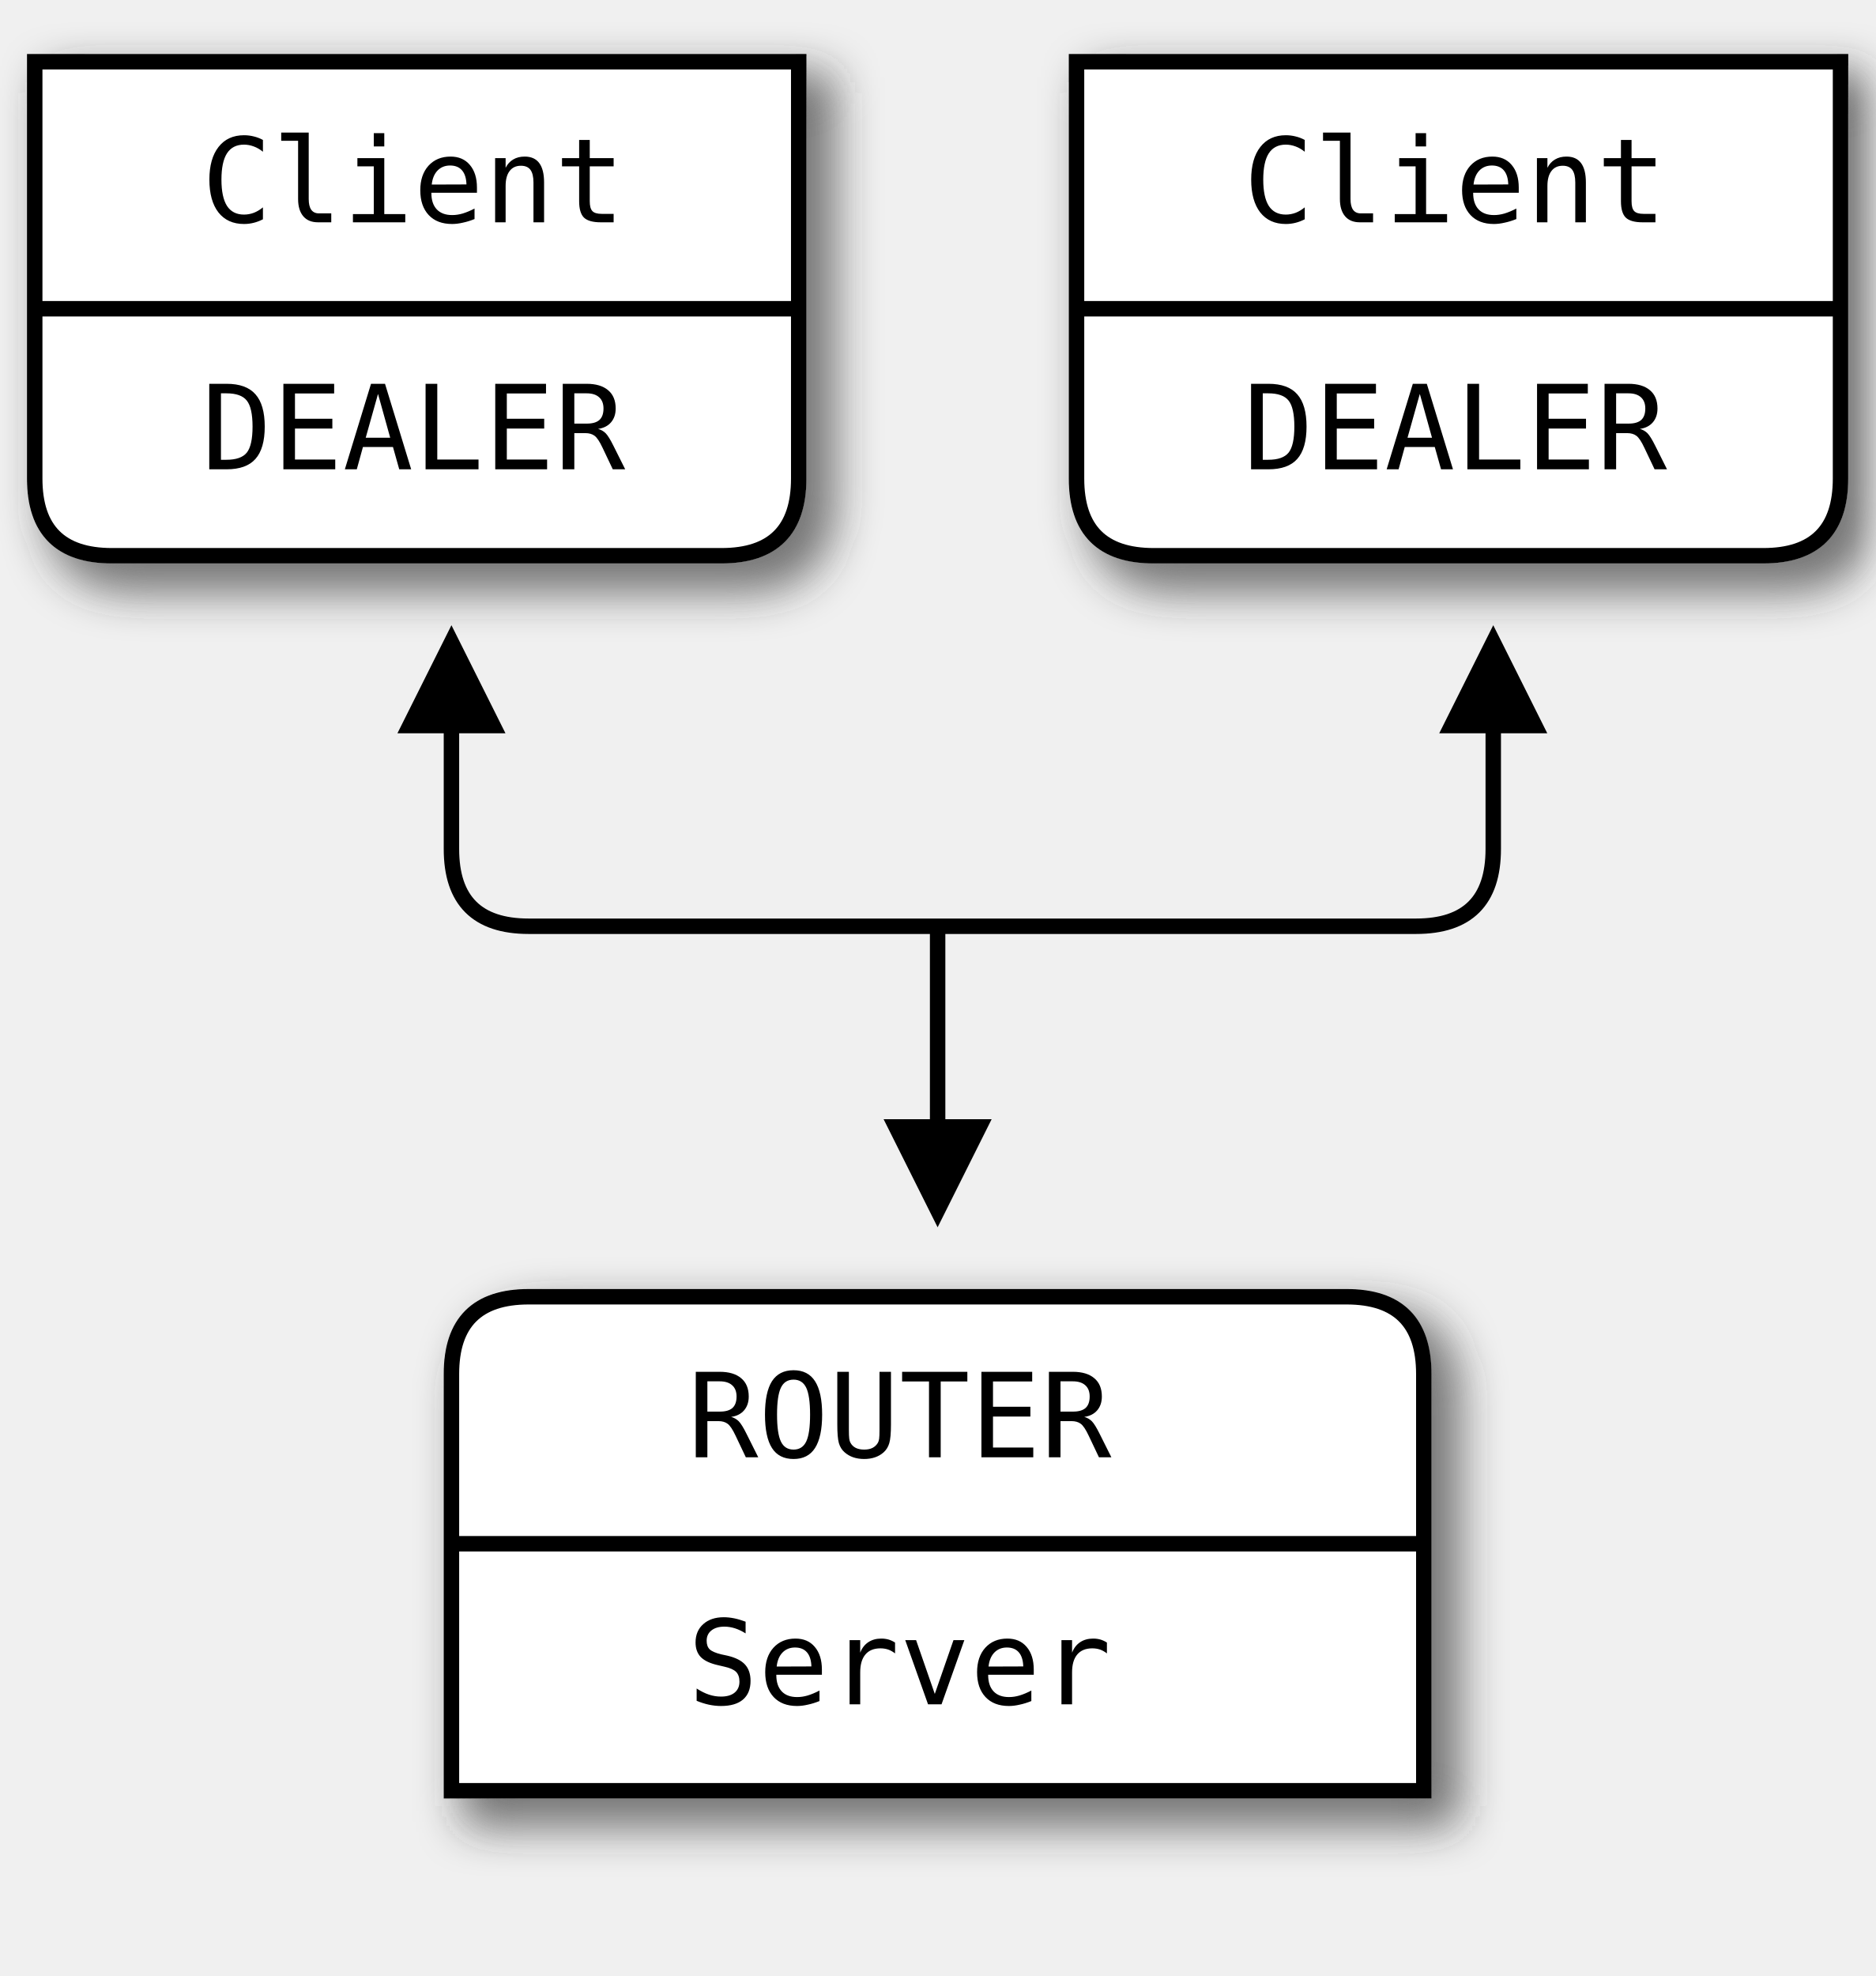
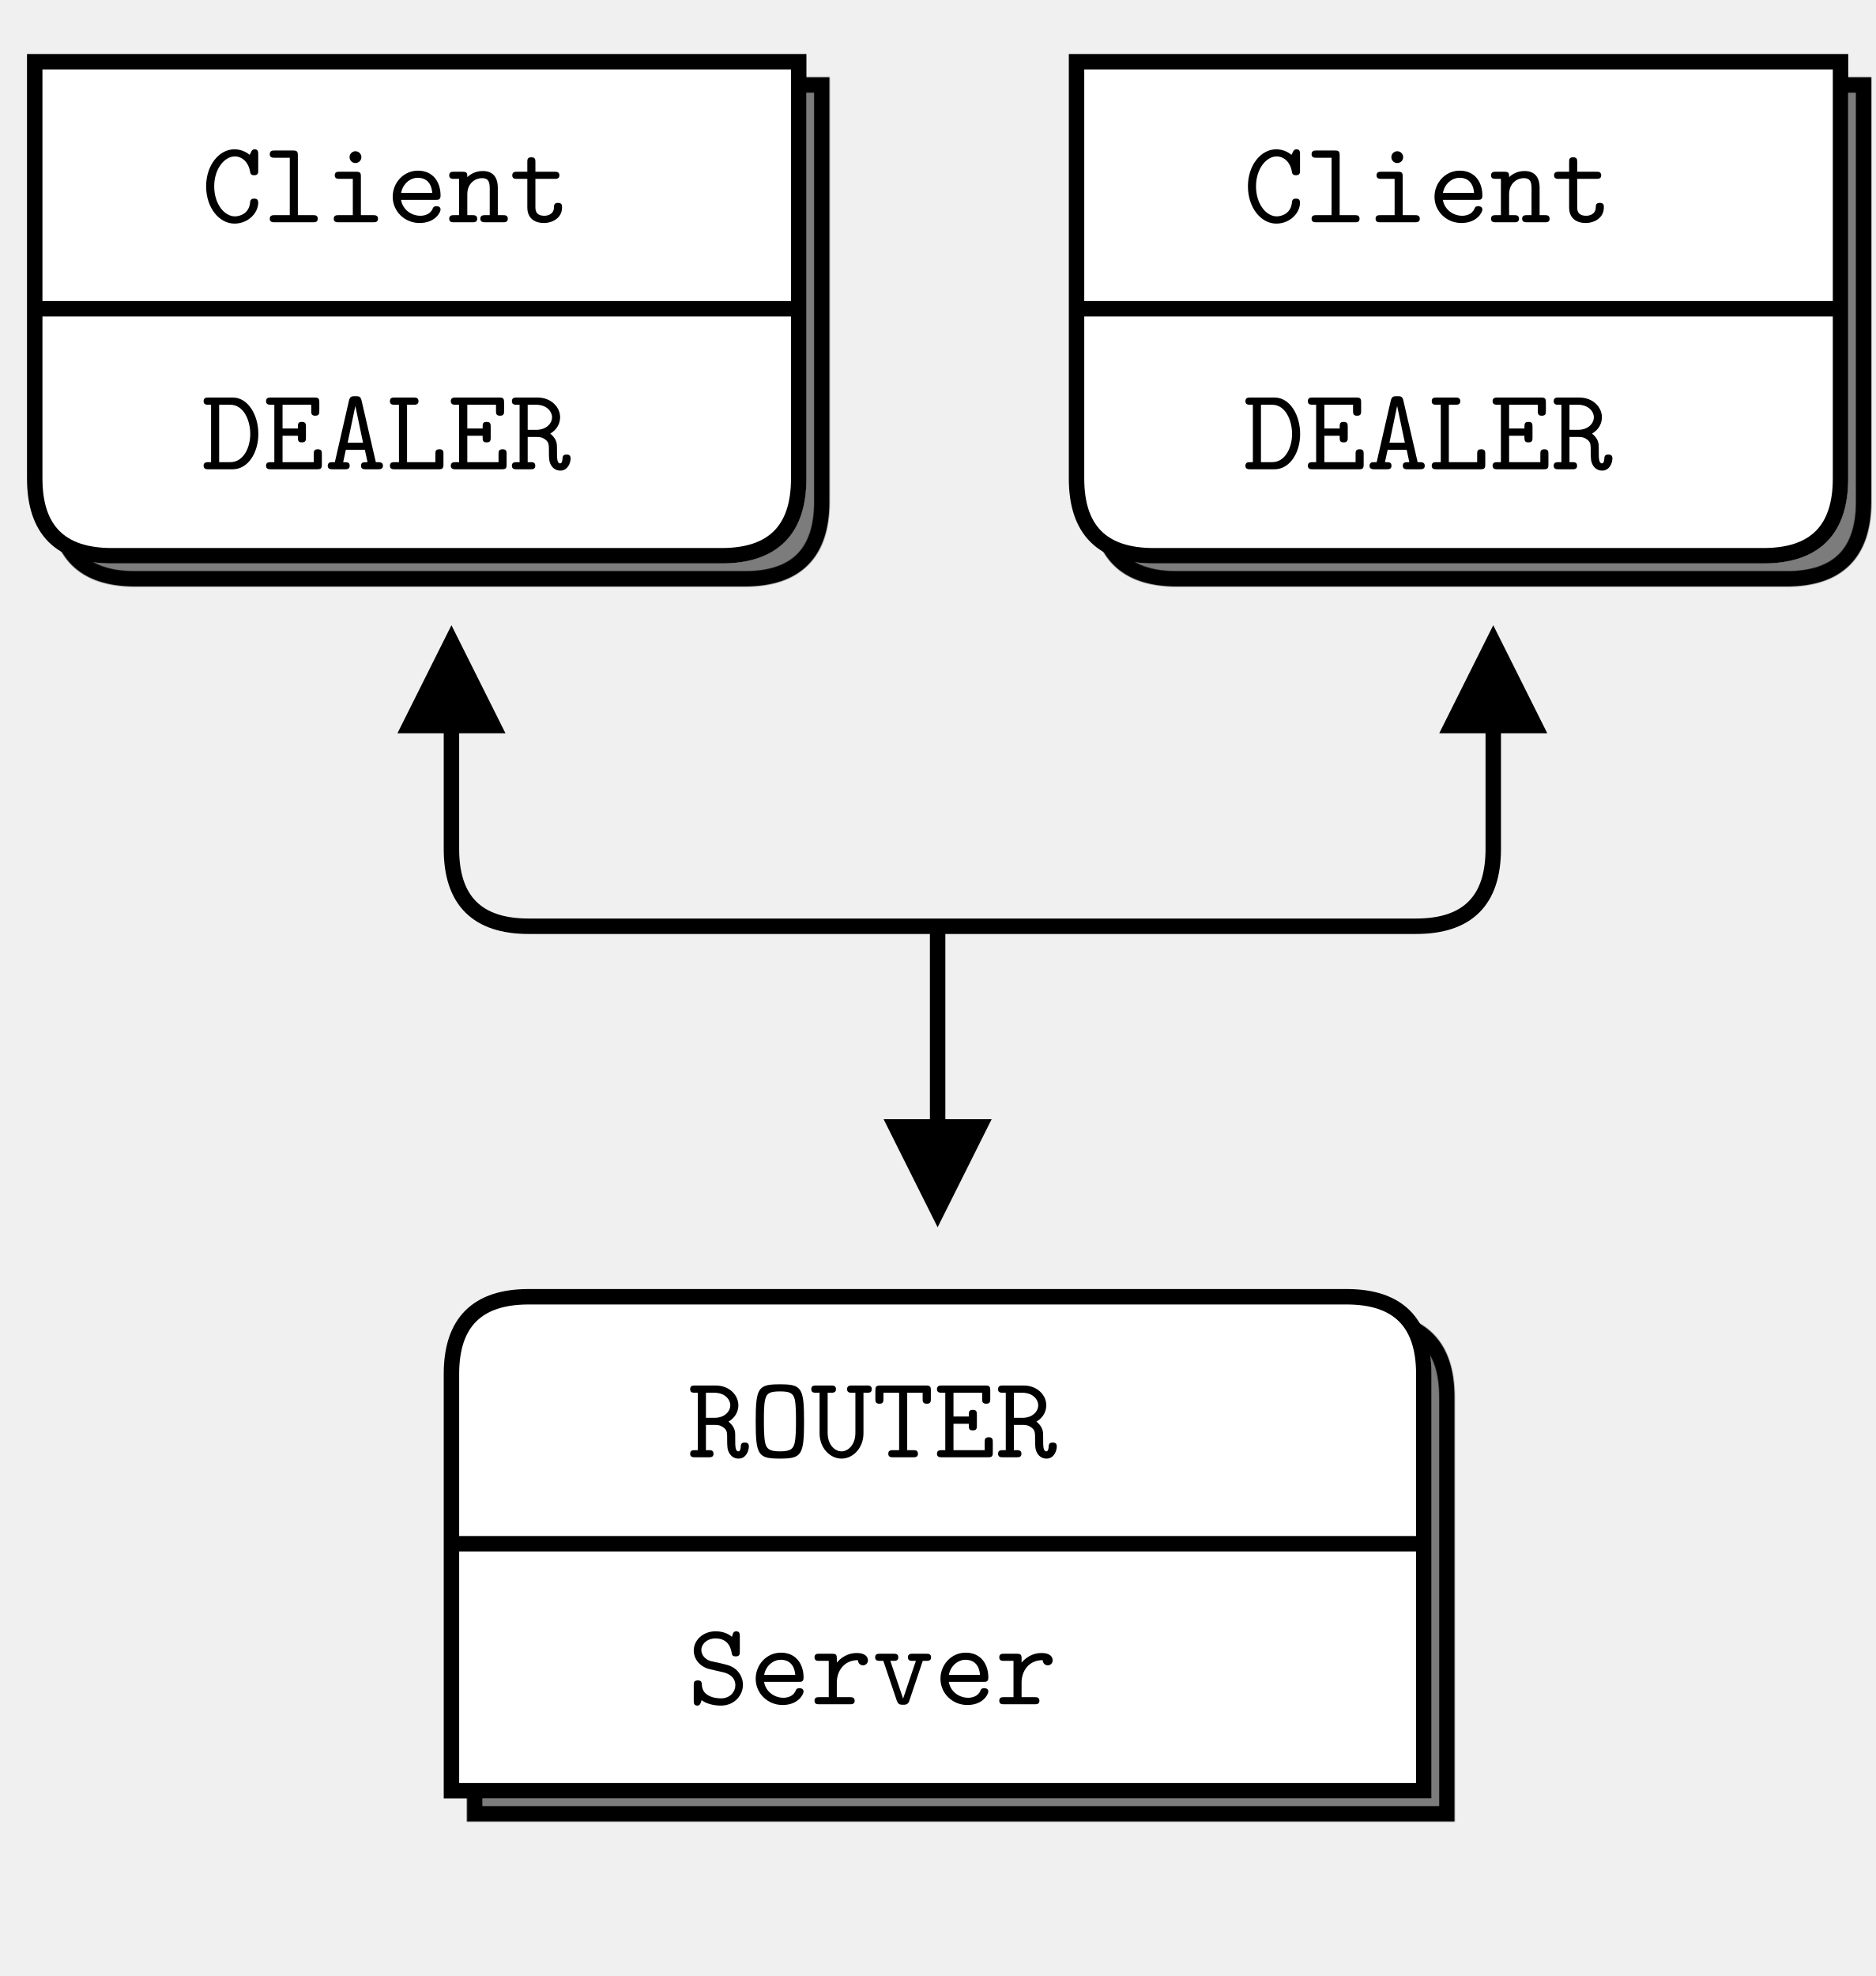
<svg xmlns="http://www.w3.org/2000/svg" width="243px" height="256px" version="1.1">
  <defs>
    <filter id="dsFilter" width="150%" height="150%">
      <feOffset result="offOut" in="SourceGraphic" dx="3" dy="3" />
      <feColorMatrix result="matrixOut" in="offOut" type="matrix" values="0.2 0 0 0 0 0 0.2 0 0 0 0 0 0.2 0 0 0 0 0 1 0" />
-       <feGaussianBlur result="blurOut" in="matrixOut" stdDeviation="3" />
-       <feBlend in="SourceGraphic" in2="blurOut" mode="normal" />
+       <feBlend in="SourceGraphic" in2="matrixOut" mode="normal" />
    </filter>
    <marker id="iPointer" viewBox="0 0 10 10" refX="5" refY="5" markerUnits="strokeWidth" markerWidth="8" markerHeight="7" orient="auto">
      <path d="M 10 0 L 10 10 L 0 5 z" />
    </marker>
    <marker id="Pointer" viewBox="0 0 10 10" refX="5" refY="5" markerUnits="strokeWidth" markerWidth="8" markerHeight="7" orient="auto">
      <path d="M 0 0 L 10 5 L 0 10 z" />
    </marker>
  </defs>
  <g id="boxes" stroke="black" stroke-width="2" fill="none">
    <g id="group0">
      <path id="path0" filter="url(#dsFilter)" fill="#fff" d="M 4.5 8 L 103.5 8 L 103.5 62 Q 103.5 72 93.5 72 L 14.5 72 Q 4.5 72 4.5 62 Z" />
-       <text x="26.1" y="28.8" id="text0" fill="#000" stroke="none" style="font-family:Consolas,Monaco,Anonymous Pro,Anonymous,Bitstream Sans Mono,monospace;font-size:15.2px">Client </text>
-       <text x="26.1" y="60.8" id="text0" fill="#000" stroke="none" style="font-family:Consolas,Monaco,Anonymous Pro,Anonymous,Bitstream Sans Mono,monospace;font-size:15.2px">DEALER </text>
+       <text x="26.1" y="28.8" id="text0" fill="#000" stroke="none" style="font-family:LMMono10,monospace;font-size:15.2px">Client </text>
+       <text x="26.1" y="60.8" id="text0" fill="#000" stroke="none" style="font-family:LMMono10,monospace;font-size:15.2px">DEALER </text>
    </g>
    <g id="group2">
      <path id="path2" filter="url(#dsFilter)" fill="#fff" d="M 139.5 8 L 238.5 8 L 238.5 62 Q 238.5 72 228.5 72 L 149.5 72 Q 139.5 72 139.5 62 Z" />
-       <text x="161.1" y="28.8" id="text2" fill="#000" stroke="none" style="font-family:Consolas,Monaco,Anonymous Pro,Anonymous,Bitstream Sans Mono,monospace;font-size:15.2px">Client </text>
-       <text x="161.1" y="60.8" id="text2" fill="#000" stroke="none" style="font-family:Consolas,Monaco,Anonymous Pro,Anonymous,Bitstream Sans Mono,monospace;font-size:15.2px">DEALER </text>
+       <text x="161.1" y="28.8" id="text2" fill="#000" stroke="none" style="font-family:LMMono10,monospace;font-size:15.2px">Client </text>
+       <text x="161.1" y="60.8" id="text2" fill="#000" stroke="none" style="font-family:LMMono10,monospace;font-size:15.2px">DEALER </text>
    </g>
    <g id="group15">
      <path id="path15" filter="url(#dsFilter)" fill="#fff" d="M 58.5 178 Q 58.5 168 68.5 168 L 174.5 168 Q 184.5 168 184.5 178 L 184.5 232 L 58.5 232 Z" />
-       <text x="89.1" y="188.8" id="text15" fill="#000" stroke="none" style="font-family:Consolas,Monaco,Anonymous Pro,Anonymous,Bitstream Sans Mono,monospace;font-size:15.2px">ROUTER </text>
-       <text x="89.1" y="220.8" id="text15" fill="#000" stroke="none" style="font-family:Consolas,Monaco,Anonymous Pro,Anonymous,Bitstream Sans Mono,monospace;font-size:15.2px">Server </text>
+       <text x="89.1" y="188.8" id="text15" fill="#000" stroke="none" style="font-family:LMMono10,monospace;font-size:15.2px">ROUTER </text>
+       <text x="89.1" y="220.8" id="text15" fill="#000" stroke="none" style="font-family:LMMono10,monospace;font-size:15.2px">Server </text>
    </g>
  </g>
  <g id="lines" stroke="black" stroke-width="2" fill="none">
    <g id="group23">
      <path id="path23" d="M 4.5 40 L 103.5 40 " />
    </g>
    <g id="group123">
      <path id="path123" marker-start="url(#iPointer)" marker-end="url(#Pointer)" d="M 58.5 88 L 58.5 110 Q 58.5 120 68.5 120 L 121.5 120 L 183.5 120 Q 193.5 120 193.5 110 L 193.5 88 " />
    </g>
    <g id="group130">
      <path id="path130" d="M 58.5 200 L 184.5 200 " />
    </g>
    <g id="group238">
      <path id="path238" marker-end="url(#Pointer)" d="M 121.5 120 L 121.5 152 " />
    </g>
    <g id="group266">
      <path id="path266" d="M 139.5 40 L 238.5 40 " />
    </g>
  </g>
  <g id="text" fill="black" style="font-family:LMMono10,monospace;font-size:15.2px">
</g>
</svg>
